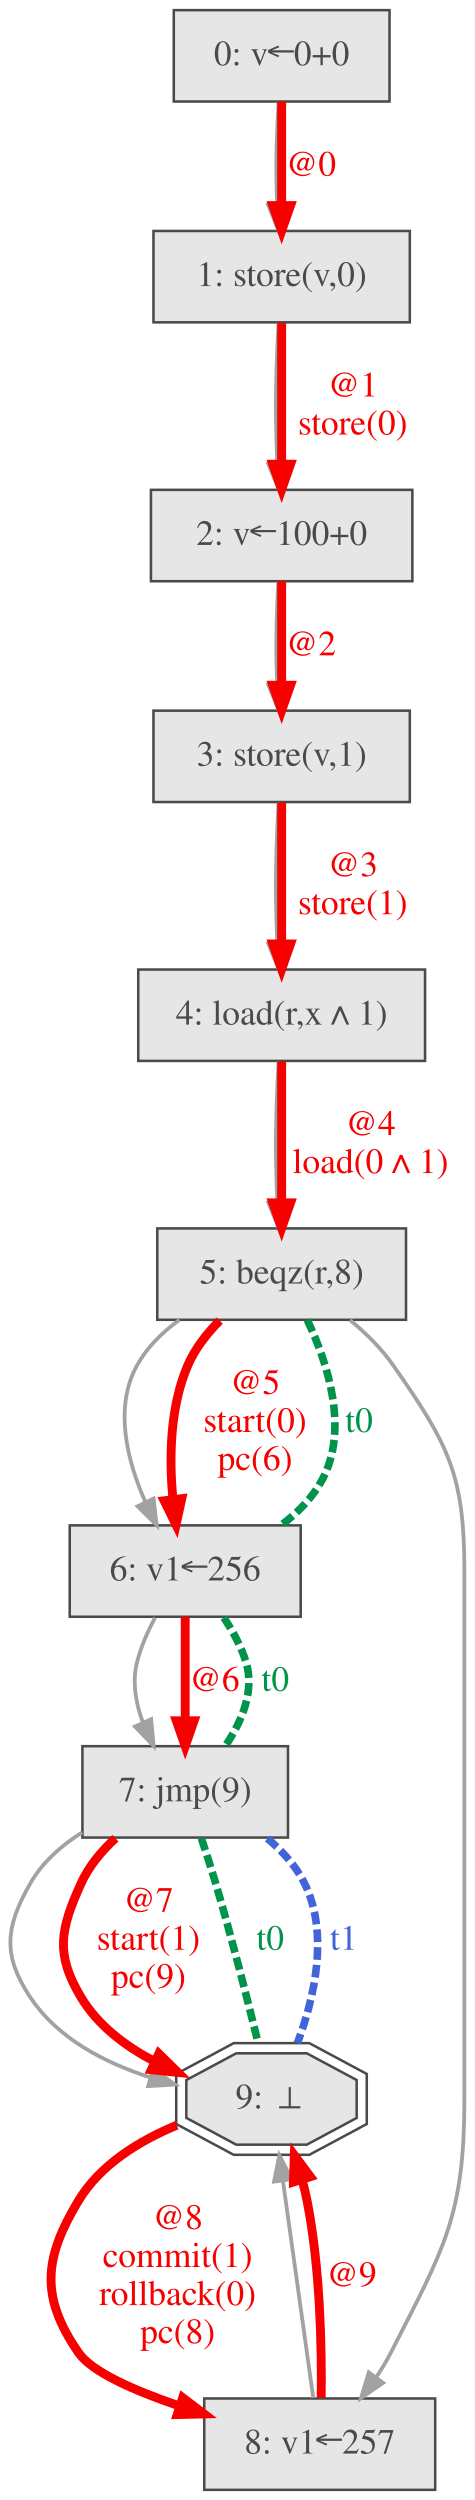
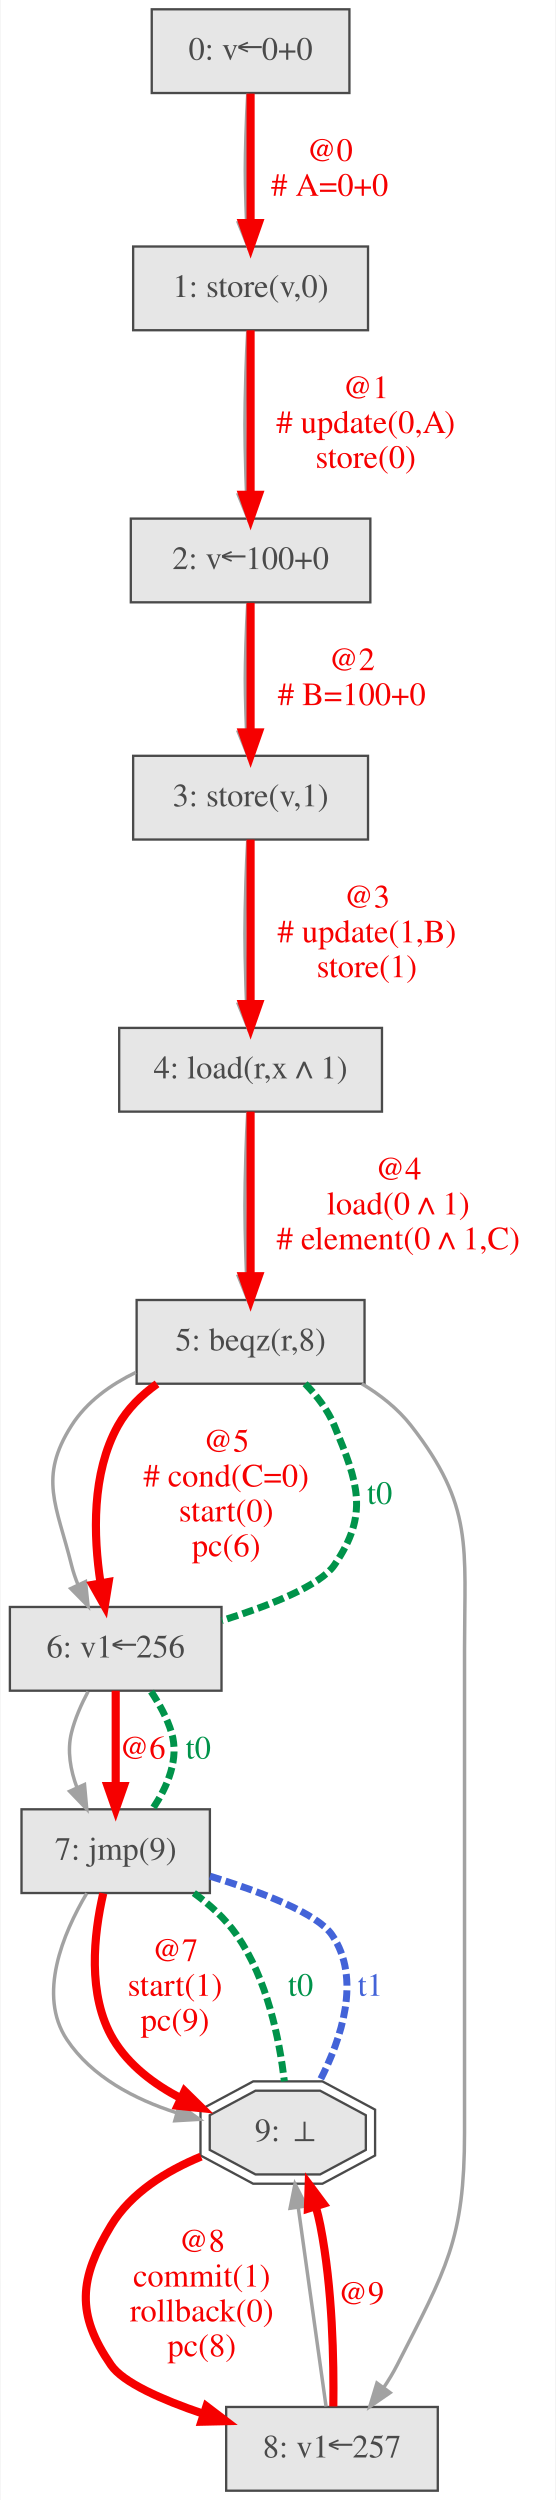
- <svg xmlns="http://www.w3.org/2000/svg" width="187pt" height="985pt" viewBox="0.00 0.00 186.94 985.00">
-   <g id="graph0" class="graph" transform="scale(1 1) rotate(0) translate(4 981)">
-     <polygon fill="#ffffff" stroke="transparent" points="-4,4 -4,-981 182.939,-981 182.939,4 -4,4" />
+ <svg xmlns="http://www.w3.org/2000/svg" width="239pt" height="1075pt" viewBox="0.00 0.00 238.50 1075.00">
+   <g id="graph0" class="graph" transform="scale(1 1) rotate(0) translate(4 1071)">
+     <polygon fill="#ffffff" stroke="transparent" points="-4,4 -4,-1071 234.5,-1071 234.5,4 -4,4" />
    <g id="node1" class="node">
-       <polygon fill="#e6e6e6" stroke="#4a4a4a" points="149.439,-977 64.439,-977 64.439,-941 149.439,-941 149.439,-977" />
-       <text text-anchor="middle" x="106.939" y="-955.3" font-family="Times,serif" font-size="14.00" fill="#4a4a4a">0: v←0+0</text>
+       <polygon fill="#e6e6e6" stroke="#4a4a4a" points="146,-1067 61,-1067 61,-1031 146,-1031 146,-1067" />
+       <text text-anchor="middle" x="103.5" y="-1045.3" font-family="Times,serif" font-size="14.00" fill="#4a4a4a">0: v←0+0</text>
    </g>
    <g id="node2" class="node">
-       <polygon fill="#e6e6e6" stroke="#4a4a4a" points="157.439,-890 56.439,-890 56.439,-854 157.439,-854 157.439,-890" />
-       <text text-anchor="middle" x="106.939" y="-868.3" font-family="Times,serif" font-size="14.00" fill="#4a4a4a">1: store(v,0)</text>
+       <polygon fill="#e6e6e6" stroke="#4a4a4a" points="154,-965 53,-965 53,-929 154,-929 154,-965" />
+       <text text-anchor="middle" x="103.5" y="-943.3" font-family="Times,serif" font-size="14.00" fill="#4a4a4a">1: store(v,0)</text>
    </g>
    <g id="edge1" class="edge">
-       <path fill="none" stroke="#a2a2a2" stroke-width="1.5" d="M105.725,-940.694C105.402,-935.025 105.099,-928.757 104.939,-923 104.738,-915.74 104.87,-907.9 105.144,-900.596" />
-       <polygon fill="#a2a2a2" stroke="#a2a2a2" stroke-width="1.5" points="108.649,-900.563 105.622,-890.409 101.657,-900.234 108.649,-900.563" />
+       <path fill="none" stroke="#a2a2a2" stroke-width="1.5" d="M102.286,-1030.694C101.963,-1025.025 101.66,-1018.757 101.5,-1013 101.13,-999.672 101.13,-996.328 101.5,-983 101.567,-980.571 101.66,-978.052 101.769,-975.524" />
+       <polygon fill="#a2a2a2" stroke="#a2a2a2" stroke-width="1.5" points="105.277,-975.47 102.286,-965.306 98.286,-975.116 105.277,-975.47" />
    </g>
    <g id="edge11" class="edge">
-       <path fill="none" stroke="#f60000" stroke-width="3.5" d="M106.939,-940.973C106.939,-929.192 106.939,-913.561 106.939,-900.158" />
-       <polygon fill="#f60000" stroke="#f60000" stroke-width="3.5" points="110.439,-900.003 106.939,-890.003 103.439,-900.003 110.439,-900.003" />
-       <text text-anchor="middle" x="118.439" y="-911.8" font-family="Times,serif" font-size="14.00" fill="#f60000">@0</text>
+       <path fill="none" stroke="#f60000" stroke-width="3.5" d="M103.5,-1030.764C103.5,-1015.317 103.5,-992.915 103.5,-975.164" />
+       <polygon fill="#f60000" stroke="#f60000" stroke-width="3.5" points="107,-975.078 103.5,-965.078 100,-975.078 107,-975.078" />
+       <text text-anchor="middle" x="137.5" y="-1001.8" font-family="Times,serif" font-size="14.00" fill="#f60000">@0</text>
+       <text text-anchor="middle" x="137.5" y="-986.8" font-family="Times,serif" font-size="14.00" fill="#f60000"># A=0+0</text>
    </g>
    <g id="node3" class="node">
-       <polygon fill="#e6e6e6" stroke="#4a4a4a" points="158.439,-788 55.439,-788 55.439,-752 158.439,-752 158.439,-788" />
-       <text text-anchor="middle" x="106.939" y="-766.3" font-family="Times,serif" font-size="14.00" fill="#4a4a4a">2: v←100+0</text>
+       <polygon fill="#e6e6e6" stroke="#4a4a4a" points="155,-848 52,-848 52,-812 155,-812 155,-848" />
+       <text text-anchor="middle" x="103.5" y="-826.3" font-family="Times,serif" font-size="14.00" fill="#4a4a4a">2: v←100+0</text>
    </g>
    <g id="edge2" class="edge">
-       <path fill="none" stroke="#a2a2a2" stroke-width="1.5" d="M105.725,-853.694C105.402,-848.025 105.099,-841.757 104.939,-836 104.569,-822.672 104.569,-819.328 104.939,-806 105.007,-803.571 105.1,-801.052 105.209,-798.524" />
-       <polygon fill="#a2a2a2" stroke="#a2a2a2" stroke-width="1.5" points="108.716,-798.47 105.725,-788.306 101.725,-798.116 108.716,-798.47" />
+       <path fill="none" stroke="#a2a2a2" stroke-width="1.5" d="M102.286,-928.694C101.963,-923.025 101.66,-916.757 101.5,-911 100.945,-891.008 100.945,-885.992 101.5,-866 101.567,-863.571 101.66,-861.052 101.769,-858.524" />
+       <polygon fill="#a2a2a2" stroke="#a2a2a2" stroke-width="1.5" points="105.277,-858.47 102.286,-848.306 98.286,-858.116 105.277,-858.47" />
    </g>
    <g id="edge12" class="edge">
-       <path fill="none" stroke="#f60000" stroke-width="3.5" d="M106.939,-853.764C106.939,-838.317 106.939,-815.915 106.939,-798.164" />
-       <polygon fill="#f60000" stroke="#f60000" stroke-width="3.5" points="110.439,-798.078 106.939,-788.078 103.439,-798.078 110.439,-798.078" />
-       <text text-anchor="middle" x="134.939" y="-824.8" font-family="Times,serif" font-size="14.00" fill="#f60000">@1</text>
-       <text text-anchor="middle" x="134.939" y="-809.8" font-family="Times,serif" font-size="14.00" fill="#f60000">store(0)</text>
+       <path fill="none" stroke="#f60000" stroke-width="3.5" d="M103.5,-928.975C103.5,-910.136 103.5,-880.311 103.5,-858.321" />
+       <polygon fill="#f60000" stroke="#f60000" stroke-width="3.5" points="107,-858.238 103.5,-848.238 100,-858.238 107,-858.238" />
+       <text text-anchor="middle" x="153" y="-899.8" font-family="Times,serif" font-size="14.00" fill="#f60000">@1</text>
+       <text text-anchor="middle" x="153" y="-884.8" font-family="Times,serif" font-size="14.00" fill="#f60000"># update(0,A)</text>
+       <text text-anchor="middle" x="153" y="-869.8" font-family="Times,serif" font-size="14.00" fill="#f60000">store(0)</text>
    </g>
    <g id="node4" class="node">
-       <polygon fill="#e6e6e6" stroke="#4a4a4a" points="157.439,-701 56.439,-701 56.439,-665 157.439,-665 157.439,-701" />
-       <text text-anchor="middle" x="106.939" y="-679.3" font-family="Times,serif" font-size="14.00" fill="#4a4a4a">3: store(v,1)</text>
+       <polygon fill="#e6e6e6" stroke="#4a4a4a" points="154,-746 53,-746 53,-710 154,-710 154,-746" />
+       <text text-anchor="middle" x="103.5" y="-724.3" font-family="Times,serif" font-size="14.00" fill="#4a4a4a">3: store(v,1)</text>
    </g>
    <g id="edge3" class="edge">
-       <path fill="none" stroke="#a2a2a2" stroke-width="1.5" d="M105.622,-751.591C105.079,-741.895 104.639,-729.806 104.939,-719 105.007,-716.571 105.1,-714.052 105.209,-711.524" />
-       <polygon fill="#a2a2a2" stroke="#a2a2a2" stroke-width="1.5" points="108.716,-711.47 105.725,-701.306 101.725,-711.116 108.716,-711.47" />
+       <path fill="none" stroke="#a2a2a2" stroke-width="1.5" d="M102.286,-811.694C101.963,-806.025 101.66,-799.757 101.5,-794 101.13,-780.672 101.13,-777.328 101.5,-764 101.567,-761.571 101.66,-759.052 101.769,-756.524" />
+       <polygon fill="#a2a2a2" stroke="#a2a2a2" stroke-width="1.5" points="105.277,-756.47 102.286,-746.306 98.286,-756.116 105.277,-756.47" />
    </g>
    <g id="edge13" class="edge">
-       <path fill="none" stroke="#f60000" stroke-width="3.5" d="M106.939,-751.973C106.939,-740.192 106.939,-724.561 106.939,-711.158" />
-       <polygon fill="#f60000" stroke="#f60000" stroke-width="3.5" points="110.439,-711.003 106.939,-701.003 103.439,-711.003 110.439,-711.003" />
-       <text text-anchor="middle" x="118.439" y="-722.8" font-family="Times,serif" font-size="14.00" fill="#f60000">@2</text>
+       <path fill="none" stroke="#f60000" stroke-width="3.5" d="M103.5,-811.764C103.5,-796.317 103.5,-773.915 103.5,-756.164" />
+       <polygon fill="#f60000" stroke="#f60000" stroke-width="3.5" points="107,-756.078 103.5,-746.078 100,-756.078 107,-756.078" />
+       <text text-anchor="middle" x="147" y="-782.8" font-family="Times,serif" font-size="14.00" fill="#f60000">@2</text>
+       <text text-anchor="middle" x="147" y="-767.8" font-family="Times,serif" font-size="14.00" fill="#f60000"># B=100+0</text>
    </g>
    <g id="node5" class="node">
-       <polygon fill="#e6e6e6" stroke="#4a4a4a" points="163.439,-599 50.439,-599 50.439,-563 163.439,-563 163.439,-599" />
-       <text text-anchor="middle" x="106.939" y="-577.3" font-family="Times,serif" font-size="14.00" fill="#4a4a4a">4: load(r,x∧1)</text>
+       <polygon fill="#e6e6e6" stroke="#4a4a4a" points="160,-629 47,-629 47,-593 160,-593 160,-629" />
+       <text text-anchor="middle" x="103.5" y="-607.3" font-family="Times,serif" font-size="14.00" fill="#4a4a4a">4: load(r,x∧1)</text>
    </g>
    <g id="edge4" class="edge">
-       <path fill="none" stroke="#a2a2a2" stroke-width="1.5" d="M105.725,-664.694C105.402,-659.025 105.099,-652.757 104.939,-647 104.569,-633.672 104.569,-630.328 104.939,-617 105.007,-614.571 105.1,-612.052 105.209,-609.524" />
-       <polygon fill="#a2a2a2" stroke="#a2a2a2" stroke-width="1.5" points="108.716,-609.47 105.725,-599.306 101.725,-609.116 108.716,-609.47" />
+       <path fill="none" stroke="#a2a2a2" stroke-width="1.5" d="M102.286,-709.694C101.963,-704.025 101.66,-697.757 101.5,-692 100.945,-672.008 100.945,-666.992 101.5,-647 101.567,-644.571 101.66,-642.052 101.769,-639.524" />
+       <polygon fill="#a2a2a2" stroke="#a2a2a2" stroke-width="1.5" points="105.277,-639.47 102.286,-629.306 98.286,-639.116 105.277,-639.47" />
    </g>
    <g id="edge14" class="edge">
-       <path fill="none" stroke="#f60000" stroke-width="3.5" d="M106.939,-664.764C106.939,-649.317 106.939,-626.915 106.939,-609.164" />
-       <polygon fill="#f60000" stroke="#f60000" stroke-width="3.5" points="110.439,-609.078 106.939,-599.078 103.439,-609.078 110.439,-609.078" />
-       <text text-anchor="middle" x="134.939" y="-635.8" font-family="Times,serif" font-size="14.00" fill="#f60000">@3</text>
-       <text text-anchor="middle" x="134.939" y="-620.8" font-family="Times,serif" font-size="14.00" fill="#f60000">store(1)</text>
+       <path fill="none" stroke="#f60000" stroke-width="3.5" d="M103.5,-709.975C103.5,-691.136 103.5,-661.311 103.5,-639.321" />
+       <polygon fill="#f60000" stroke="#f60000" stroke-width="3.5" points="107,-639.238 103.5,-629.238 100,-639.238 107,-639.238" />
+       <text text-anchor="middle" x="153.5" y="-680.8" font-family="Times,serif" font-size="14.00" fill="#f60000">@3</text>
+       <text text-anchor="middle" x="153.5" y="-665.8" font-family="Times,serif" font-size="14.00" fill="#f60000"># update(1,B)</text>
+       <text text-anchor="middle" x="153.5" y="-650.8" font-family="Times,serif" font-size="14.00" fill="#f60000">store(1)</text>
    </g>
    <g id="node6" class="node">
-       <polygon fill="#e6e6e6" stroke="#4a4a4a" points="155.939,-497 57.939,-497 57.939,-461 155.939,-461 155.939,-497" />
-       <text text-anchor="middle" x="106.939" y="-475.3" font-family="Times,serif" font-size="14.00" fill="#4a4a4a">5: beqz(r,8)</text>
+       <polygon fill="#e6e6e6" stroke="#4a4a4a" points="152.5,-512 54.5,-512 54.5,-476 152.5,-476 152.5,-512" />
+       <text text-anchor="middle" x="103.5" y="-490.3" font-family="Times,serif" font-size="14.00" fill="#4a4a4a">5: beqz(r,8)</text>
    </g>
    <g id="edge5" class="edge">
-       <path fill="none" stroke="#a2a2a2" stroke-width="1.5" d="M105.725,-562.694C105.402,-557.025 105.099,-550.757 104.939,-545 104.569,-531.672 104.569,-528.328 104.939,-515 105.007,-512.571 105.1,-510.052 105.209,-507.524" />
-       <polygon fill="#a2a2a2" stroke="#a2a2a2" stroke-width="1.5" points="108.716,-507.47 105.725,-497.306 101.725,-507.116 108.716,-507.47" />
+       <path fill="none" stroke="#a2a2a2" stroke-width="1.5" d="M102.286,-592.694C101.963,-587.025 101.66,-580.757 101.5,-575 100.945,-555.008 100.945,-549.992 101.5,-530 101.567,-527.571 101.66,-525.052 101.769,-522.524" />
+       <polygon fill="#a2a2a2" stroke="#a2a2a2" stroke-width="1.5" points="105.277,-522.47 102.286,-512.306 98.286,-522.116 105.277,-522.47" />
    </g>
    <g id="edge15" class="edge">
-       <path fill="none" stroke="#f60000" stroke-width="3.5" d="M106.939,-562.764C106.939,-547.317 106.939,-524.915 106.939,-507.164" />
-       <polygon fill="#f60000" stroke="#f60000" stroke-width="3.5" points="110.439,-507.078 106.939,-497.078 103.439,-507.078 110.439,-507.078" />
-       <text text-anchor="middle" x="141.939" y="-533.8" font-family="Times,serif" font-size="14.00" fill="#f60000">@4</text>
-       <text text-anchor="middle" x="141.939" y="-518.8" font-family="Times,serif" font-size="14.00" fill="#f60000">load(0∧1)</text>
+       <path fill="none" stroke="#f60000" stroke-width="3.5" d="M103.5,-592.975C103.5,-574.136 103.5,-544.311 103.5,-522.321" />
+       <polygon fill="#f60000" stroke="#f60000" stroke-width="3.5" points="107,-522.238 103.5,-512.238 100,-522.238 107,-522.238" />
+       <text text-anchor="middle" x="167" y="-563.8" font-family="Times,serif" font-size="14.00" fill="#f60000">@4</text>
+       <text text-anchor="middle" x="167" y="-548.8" font-family="Times,serif" font-size="14.00" fill="#f60000">load(0∧1)</text>
+       <text text-anchor="middle" x="167" y="-533.8" font-family="Times,serif" font-size="14.00" fill="#f60000"># element(0∧1,C)</text>
    </g>
    <g id="node7" class="node">
-       <polygon fill="#e6e6e6" stroke="#4a4a4a" points="114.439,-380 23.439,-380 23.439,-344 114.439,-344 114.439,-380" />
-       <text text-anchor="middle" x="68.939" y="-358.3" font-family="Times,serif" font-size="14.00" fill="#4a4a4a">6: v1←256</text>
+       <polygon fill="#e6e6e6" stroke="#4a4a4a" points="91,-380 0,-380 0,-344 91,-344 91,-380" />
+       <text text-anchor="middle" x="45.5" y="-358.3" font-family="Times,serif" font-size="14.00" fill="#4a4a4a">6: v1←256</text>
    </g>
    <g id="edge6" class="edge">
-       <path fill="none" stroke="#a2a2a2" stroke-width="1.5" d="M66.657,-460.966C59.948,-456.118 53.894,-450.175 49.939,-443 40.789,-426.398 46.014,-405.53 53.28,-389.133" />
-       <polygon fill="#a2a2a2" stroke="#a2a2a2" stroke-width="1.5" points="56.467,-390.584 57.701,-380.061 50.174,-387.517 56.467,-390.584" />
+       <path fill="none" stroke="#a2a2a2" stroke-width="1.5" d="M54.143,-480.863C43.231,-475.571 32.997,-468.209 26.5,-458 12.183,-435.502 20.088,-423.884 26.5,-398 27.201,-395.17 28.169,-392.318 29.301,-389.524" />
+       <polygon fill="#a2a2a2" stroke="#a2a2a2" stroke-width="1.5" points="32.521,-390.901 33.624,-380.364 26.19,-387.913 32.521,-390.901" />
    </g>
    <g id="edge16" class="edge">
-       <path fill="none" stroke="#f60000" stroke-width="3.5" d="M82.533,-460.691C77.443,-455.574 72.769,-449.588 69.939,-443 62.904,-426.622 62.59,-406.605 64.066,-390.568" />
-       <polygon fill="#f60000" stroke="#f60000" stroke-width="3.5" points="67.595,-390.542 65.314,-380.195 60.645,-389.706 67.595,-390.542" />
-       <text text-anchor="middle" x="96.439" y="-431.8" font-family="Times,serif" font-size="14.00" fill="#f60000">@5</text>
-       <text text-anchor="middle" x="96.439" y="-416.8" font-family="Times,serif" font-size="14.00" fill="#f60000">start(0)</text>
-       <text text-anchor="middle" x="96.439" y="-401.8" font-family="Times,serif" font-size="14.00" fill="#f60000">pc(6)</text>
+       <path fill="none" stroke="#f60000" stroke-width="3.5" d="M63.277,-475.933C56.563,-471.088 50.492,-465.155 46.5,-458 35.072,-437.519 35.905,-410.55 38.973,-390.412" />
+       <polygon fill="#f60000" stroke="#f60000" stroke-width="3.5" points="42.467,-390.755 40.785,-380.294 35.577,-389.52 42.467,-390.755" />
+       <text text-anchor="middle" x="93" y="-446.8" font-family="Times,serif" font-size="14.00" fill="#f60000">@5</text>
+       <text text-anchor="middle" x="93" y="-431.8" font-family="Times,serif" font-size="14.00" fill="#f60000"># cond(C=0)</text>
+       <text text-anchor="middle" x="93" y="-416.8" font-family="Times,serif" font-size="14.00" fill="#f60000">start(0)</text>
+       <text text-anchor="middle" x="93" y="-401.8" font-family="Times,serif" font-size="14.00" fill="#f60000">pc(6)</text>
    </g>
    <g id="edge21" class="edge">
-       <path fill="none" stroke="#00934a" stroke-width="3" stroke-dasharray="5,2" d="M117.031,-460.93C125.135,-443.812 133.558,-417.842 122.939,-398 119.164,-390.947 113.33,-385.037 106.868,-380.178" />
-       <text text-anchor="middle" x="137.439" y="-416.8" font-family="Times,serif" font-size="14.00" fill="#00934a"> t0</text>
+       <path fill="none" stroke="#00934a" stroke-width="3" stroke-dasharray="5,2" d="M126.941,-475.995C132.036,-470.796 136.726,-464.696 139.5,-458 149.705,-433.363 154.613,-419.971 139.5,-398 133.483,-389.253 112.004,-380.7 91.095,-374.127" />
+       <text text-anchor="middle" x="159" y="-424.3" font-family="Times,serif" font-size="14.00" fill="#00934a"> t0</text>
    </g>
    <g id="node8" class="node">
-       <polygon fill="#e6e6e6" stroke="#4a4a4a" points="167.439,-36 76.439,-36 76.439,0 167.439,0 167.439,-36" />
-       <text text-anchor="middle" x="121.939" y="-14.3" font-family="Times,serif" font-size="14.00" fill="#4a4a4a">8: v1←257</text>
+       <polygon fill="#e6e6e6" stroke="#4a4a4a" points="184,-36 93,-36 93,0 184,0 184,-36" />
+       <text text-anchor="middle" x="138.5" y="-14.3" font-family="Times,serif" font-size="14.00" fill="#4a4a4a">8: v1←257</text>
    </g>
    <g id="edge7" class="edge">
-       <path fill="none" stroke="#a2a2a2" stroke-width="1.5" d="M133.872,-460.915C140.132,-455.718 146.31,-449.639 150.939,-443 172.727,-411.756 178.939,-400.09 178.939,-362 178.939,-362 178.939,-362 178.939,-154 178.939,-107.724 170.965,-95.223 149.939,-54 148.257,-50.703 146.256,-47.409 144.108,-44.227" />
-       <polygon fill="#a2a2a2" stroke="#a2a2a2" stroke-width="1.5" points="146.925,-42.151 138.198,-36.143 141.274,-46.282 146.925,-42.151" />
+       <path fill="none" stroke="#a2a2a2" stroke-width="1.5" d="M151.337,-475.991C159.331,-471.18 166.848,-465.244 172.5,-458 199.488,-423.408 195.5,-405.874 195.5,-362 195.5,-362 195.5,-362 195.5,-154 195.5,-107.724 187.526,-95.223 166.5,-54 164.818,-50.703 162.817,-47.409 160.669,-44.227" />
+       <polygon fill="#a2a2a2" stroke="#a2a2a2" stroke-width="1.5" points="163.486,-42.151 154.759,-36.143 157.835,-46.282 163.486,-42.151" />
    </g>
    <g id="node9" class="node">
-       <polygon fill="#e6e6e6" stroke="#4a4a4a" points="109.439,-293 28.439,-293 28.439,-257 109.439,-257 109.439,-293" />
-       <text text-anchor="middle" x="68.939" y="-271.3" font-family="Times,serif" font-size="14.00" fill="#4a4a4a">7: jmp(9)</text>
+       <polygon fill="#e6e6e6" stroke="#4a4a4a" points="86,-293 5,-293 5,-257 86,-257 86,-293" />
+       <text text-anchor="middle" x="45.5" y="-271.3" font-family="Times,serif" font-size="14.00" fill="#4a4a4a">7: jmp(9)</text>
    </g>
    <g id="edge8" class="edge">
-       <path fill="none" stroke="#a2a2a2" stroke-width="1.5" d="M57.063,-343.636C54.147,-338.177 51.434,-332.037 49.939,-326 47.99,-318.133 49.481,-309.811 52.325,-302.224" />
-       <polygon fill="#a2a2a2" stroke="#a2a2a2" stroke-width="1.5" points="55.523,-303.645 56.494,-293.095 49.156,-300.737 55.523,-303.645" />
+       <path fill="none" stroke="#a2a2a2" stroke-width="1.5" d="M33.624,-343.636C30.708,-338.177 27.995,-332.037 26.5,-326 24.551,-318.133 26.042,-309.811 28.886,-302.224" />
+       <polygon fill="#a2a2a2" stroke="#a2a2a2" stroke-width="1.5" points="32.084,-303.645 33.054,-293.095 25.717,-300.737 32.084,-303.645" />
    </g>
    <g id="edge17" class="edge">
-       <path fill="none" stroke="#f60000" stroke-width="3.5" d="M68.939,-343.974C68.939,-332.192 68.939,-316.561 68.939,-303.158" />
-       <polygon fill="#f60000" stroke="#f60000" stroke-width="3.5" points="72.439,-303.003 68.939,-293.003 65.439,-303.003 72.439,-303.003" />
-       <text text-anchor="middle" x="80.439" y="-314.8" font-family="Times,serif" font-size="14.00" fill="#f60000">@6</text>
+       <path fill="none" stroke="#f60000" stroke-width="3.5" d="M45.5,-343.974C45.5,-332.192 45.5,-316.561 45.5,-303.158" />
+       <polygon fill="#f60000" stroke="#f60000" stroke-width="3.5" points="49,-303.003 45.5,-293.003 42,-303.003 49,-303.003" />
+       <text text-anchor="middle" x="57" y="-314.8" font-family="Times,serif" font-size="14.00" fill="#f60000">@6</text>
    </g>
    <g id="edge22" class="edge">
-       <path fill="none" stroke="#00934a" stroke-width="3" stroke-dasharray="5,2" d="M84.157,-343.638C87.744,-338.274 91.067,-332.183 92.939,-326 96.342,-314.761 91.281,-302.853 84.944,-293.372" />
-       <text text-anchor="middle" x="104.439" y="-314.8" font-family="Times,serif" font-size="14.00" fill="#00934a"> t0</text>
+       <path fill="none" stroke="#00934a" stroke-width="3" stroke-dasharray="5,2" d="M60.718,-343.638C64.305,-338.274 67.628,-332.183 69.5,-326 72.903,-314.761 67.842,-302.853 61.505,-293.372" />
+       <text text-anchor="middle" x="81" y="-314.8" font-family="Times,serif" font-size="14.00" fill="#00934a"> t0</text>
    </g>
    <g id="node10" class="node">
-       <polygon fill="#e6e6e6" stroke="#4a4a4a" points="136.5,-146.544 136.5,-161.456 116.841,-172 89.038,-172 69.378,-161.456 69.378,-146.544 89.038,-136 116.841,-136 136.5,-146.544" />
-       <polygon fill="none" stroke="#4a4a4a" points="140.476,-144.144 140.476,-163.856 117.834,-176 88.044,-176 65.402,-163.856 65.402,-144.144 88.044,-132 117.834,-132 140.476,-144.144" />
-       <text text-anchor="middle" x="102.939" y="-150.3" font-family="Times,serif" font-size="14.00" fill="#4a4a4a">9: ⊥</text>
+       <polygon fill="#e6e6e6" stroke="#4a4a4a" points="153.061,-146.544 153.061,-161.456 133.401,-172 105.599,-172 85.939,-161.456 85.939,-146.544 105.599,-136 133.401,-136 153.061,-146.544" />
+       <polygon fill="none" stroke="#4a4a4a" points="157.037,-144.144 157.037,-163.856 134.395,-176 104.605,-176 81.963,-163.856 81.963,-144.144 104.605,-132 134.395,-132 157.037,-144.144" />
+       <text text-anchor="middle" x="119.5" y="-150.3" font-family="Times,serif" font-size="14.00" fill="#4a4a4a">9: ⊥</text>
    </g>
    <g id="edge10" class="edge">
-       <path fill="none" stroke="#a2a2a2" stroke-width="1.5" d="M119.394,-36.221C116.34,-58.077 111.167,-95.104 107.436,-121.815" />
-       <polygon fill="#a2a2a2" stroke="#a2a2a2" stroke-width="1.5" points="103.951,-121.459 106.034,-131.847 110.884,-122.427 103.951,-121.459" />
+       <path fill="none" stroke="#a2a2a2" stroke-width="1.5" d="M135.954,-36.221C132.901,-58.077 127.728,-95.104 123.996,-121.815" />
+       <polygon fill="#a2a2a2" stroke="#a2a2a2" stroke-width="1.5" points="120.512,-121.459 122.595,-131.847 127.445,-122.427 120.512,-121.459" />
    </g>
    <g id="edge20" class="edge">
-       <path fill="none" stroke="#f60000" stroke-width="3.5" d="M122.519,-36.236C122.784,-55.688 122.193,-87.309 116.939,-114 116.411,-116.682 115.742,-119.429 114.982,-122.164" />
-       <polygon fill="#f60000" stroke="#f60000" stroke-width="3.5" points="111.586,-121.298 111.935,-131.887 118.266,-123.391 111.586,-121.298" />
-       <text text-anchor="middle" x="134.439" y="-80.3" font-family="Times,serif" font-size="14.00" fill="#f60000">@9</text>
+       <path fill="none" stroke="#f60000" stroke-width="3.5" d="M139.08,-36.236C139.344,-55.688 138.754,-87.309 133.5,-114 132.972,-116.682 132.302,-119.429 131.543,-122.164" />
+       <polygon fill="#f60000" stroke="#f60000" stroke-width="3.5" points="128.147,-121.298 128.496,-131.887 134.827,-123.391 128.147,-121.298" />
+       <text text-anchor="middle" x="151" y="-80.3" font-family="Times,serif" font-size="14.00" fill="#f60000">@9</text>
    </g>
    <g id="edge9" class="edge">
-       <path fill="none" stroke="#a2a2a2" stroke-width="1.5" d="M28.375,-259.07C20.216,-253.925 12.695,-247.329 7.939,-239 -1.978,-221.632 -3.124,-210.662 7.939,-194 18.63,-177.899 37.208,-168.264 55.116,-162.505" />
-       <polygon fill="#a2a2a2" stroke="#a2a2a2" stroke-width="1.5" points="56.294,-165.809 64.942,-159.688 54.365,-159.08 56.294,-165.809" />
+       <path fill="none" stroke="#a2a2a2" stroke-width="1.5" d="M33.042,-256.884C22.779,-239.495 11.803,-213.122 24.5,-194 35.191,-177.899 53.769,-168.264 71.677,-162.505" />
+       <polygon fill="#a2a2a2" stroke="#a2a2a2" stroke-width="1.5" points="72.855,-165.809 81.503,-159.688 70.925,-159.08 72.855,-165.809" />
    </g>
    <g id="edge18" class="edge">
-       <path fill="none" stroke="#f60000" stroke-width="3.5" d="M41.458,-256.752C35.983,-251.702 30.986,-245.731 27.939,-239 19.691,-220.78 17.649,-211.15 27.939,-194 34.589,-182.917 45.468,-174.735 56.903,-168.767" />
-       <polygon fill="#f60000" stroke="#f60000" stroke-width="3.5" points="58.556,-171.858 66.123,-164.442 55.584,-165.52 58.556,-171.858" />
-       <text text-anchor="middle" x="54.439" y="-227.8" font-family="Times,serif" font-size="14.00" fill="#f60000">@7</text>
-       <text text-anchor="middle" x="54.439" y="-212.8" font-family="Times,serif" font-size="14.00" fill="#f60000">start(1)</text>
-       <text text-anchor="middle" x="54.439" y="-197.8" font-family="Times,serif" font-size="14.00" fill="#f60000">pc(9)</text>
+       <path fill="none" stroke="#f60000" stroke-width="3.5" d="M40.147,-256.854C36.128,-239.443 33.068,-213.054 44.5,-194 51.15,-182.917 62.029,-174.735 73.464,-168.767" />
+       <polygon fill="#f60000" stroke="#f60000" stroke-width="3.5" points="75.117,-171.858 82.684,-164.442 72.144,-165.52 75.117,-171.858" />
+       <text text-anchor="middle" x="71" y="-227.8" font-family="Times,serif" font-size="14.00" fill="#f60000">@7</text>
+       <text text-anchor="middle" x="71" y="-212.8" font-family="Times,serif" font-size="14.00" fill="#f60000">start(1)</text>
+       <text text-anchor="middle" x="71" y="-197.8" font-family="Times,serif" font-size="14.00" fill="#f60000">pc(9)</text>
    </g>
    <g id="edge23" class="edge">
-       <path fill="none" stroke="#00934a" stroke-width="3" stroke-dasharray="5,2" d="M75.288,-256.762C77.187,-251.096 79.22,-244.812 80.939,-239 87.207,-217.805 93.432,-193.35 97.653,-176.129" />
-       <text text-anchor="middle" x="102.439" y="-212.8" font-family="Times,serif" font-size="14.00" fill="#00934a"> t0</text>
+       <path fill="none" stroke="#00934a" stroke-width="3" stroke-dasharray="5,2" d="M79.12,-256.981C86.03,-251.953 92.662,-245.934 97.5,-239 110.585,-220.249 115.889,-194.29 118.038,-176.006" />
+       <text text-anchor="middle" x="125" y="-212.8" font-family="Times,serif" font-size="14.00" fill="#00934a"> t0</text>
    </g>
    <g id="edge24" class="edge">
-       <path fill="none" stroke="#4363d8" stroke-width="3" stroke-dasharray="5,2" d="M101.323,-256.627C107.225,-251.705 112.572,-245.82 115.939,-239 125.72,-219.189 119.847,-193.875 113.15,-176.042" />
-       <text text-anchor="middle" x="131.439" y="-212.8" font-family="Times,serif" font-size="14.00" fill="#4363d8"> t1</text>
+       <path fill="none" stroke="#4363d8" stroke-width="3" stroke-dasharray="5,2" d="M86.034,-264.246C108.072,-257.492 132.114,-248.319 138.5,-239 151.321,-220.289 142.594,-194.323 133.169,-176.027" />
+       <text text-anchor="middle" x="155" y="-212.8" font-family="Times,serif" font-size="14.00" fill="#4363d8"> t1</text>
    </g>
    <g id="edge19" class="edge">
-       <path fill="none" stroke="#f60000" stroke-width="3.5" d="M65.646,-143.675C50.917,-137.571 35.493,-128.168 26.939,-114 13.157,-91.171 11.788,-75.944 26.939,-54 32.118,-46.499 48.601,-39.187 66.416,-33.133" />
-       <polygon fill="#f60000" stroke="#f60000" stroke-width="3.5" points="67.951,-36.316 76.387,-29.907 65.795,-29.656 67.951,-36.316" />
-       <text text-anchor="middle" x="65.939" y="-102.8" font-family="Times,serif" font-size="14.00" fill="#f60000">@8</text>
-       <text text-anchor="middle" x="65.939" y="-87.8" font-family="Times,serif" font-size="14.00" fill="#f60000">commit(1)</text>
-       <text text-anchor="middle" x="65.939" y="-72.8" font-family="Times,serif" font-size="14.00" fill="#f60000">rollback(0)</text>
-       <text text-anchor="middle" x="65.939" y="-57.8" font-family="Times,serif" font-size="14.00" fill="#f60000">pc(8)</text>
+       <path fill="none" stroke="#f60000" stroke-width="3.5" d="M82.207,-143.675C67.478,-137.571 52.054,-128.168 43.5,-114 29.718,-91.171 28.349,-75.944 43.5,-54 48.679,-46.499 65.162,-39.187 82.977,-33.133" />
+       <polygon fill="#f60000" stroke="#f60000" stroke-width="3.5" points="84.511,-36.316 92.948,-29.907 82.356,-29.656 84.511,-36.316" />
+       <text text-anchor="middle" x="82.5" y="-102.8" font-family="Times,serif" font-size="14.00" fill="#f60000">@8</text>
+       <text text-anchor="middle" x="82.5" y="-87.8" font-family="Times,serif" font-size="14.00" fill="#f60000">commit(1)</text>
+       <text text-anchor="middle" x="82.5" y="-72.8" font-family="Times,serif" font-size="14.00" fill="#f60000">rollback(0)</text>
+       <text text-anchor="middle" x="82.5" y="-57.8" font-family="Times,serif" font-size="14.00" fill="#f60000">pc(8)</text>
    </g>
  </g>
</svg>
